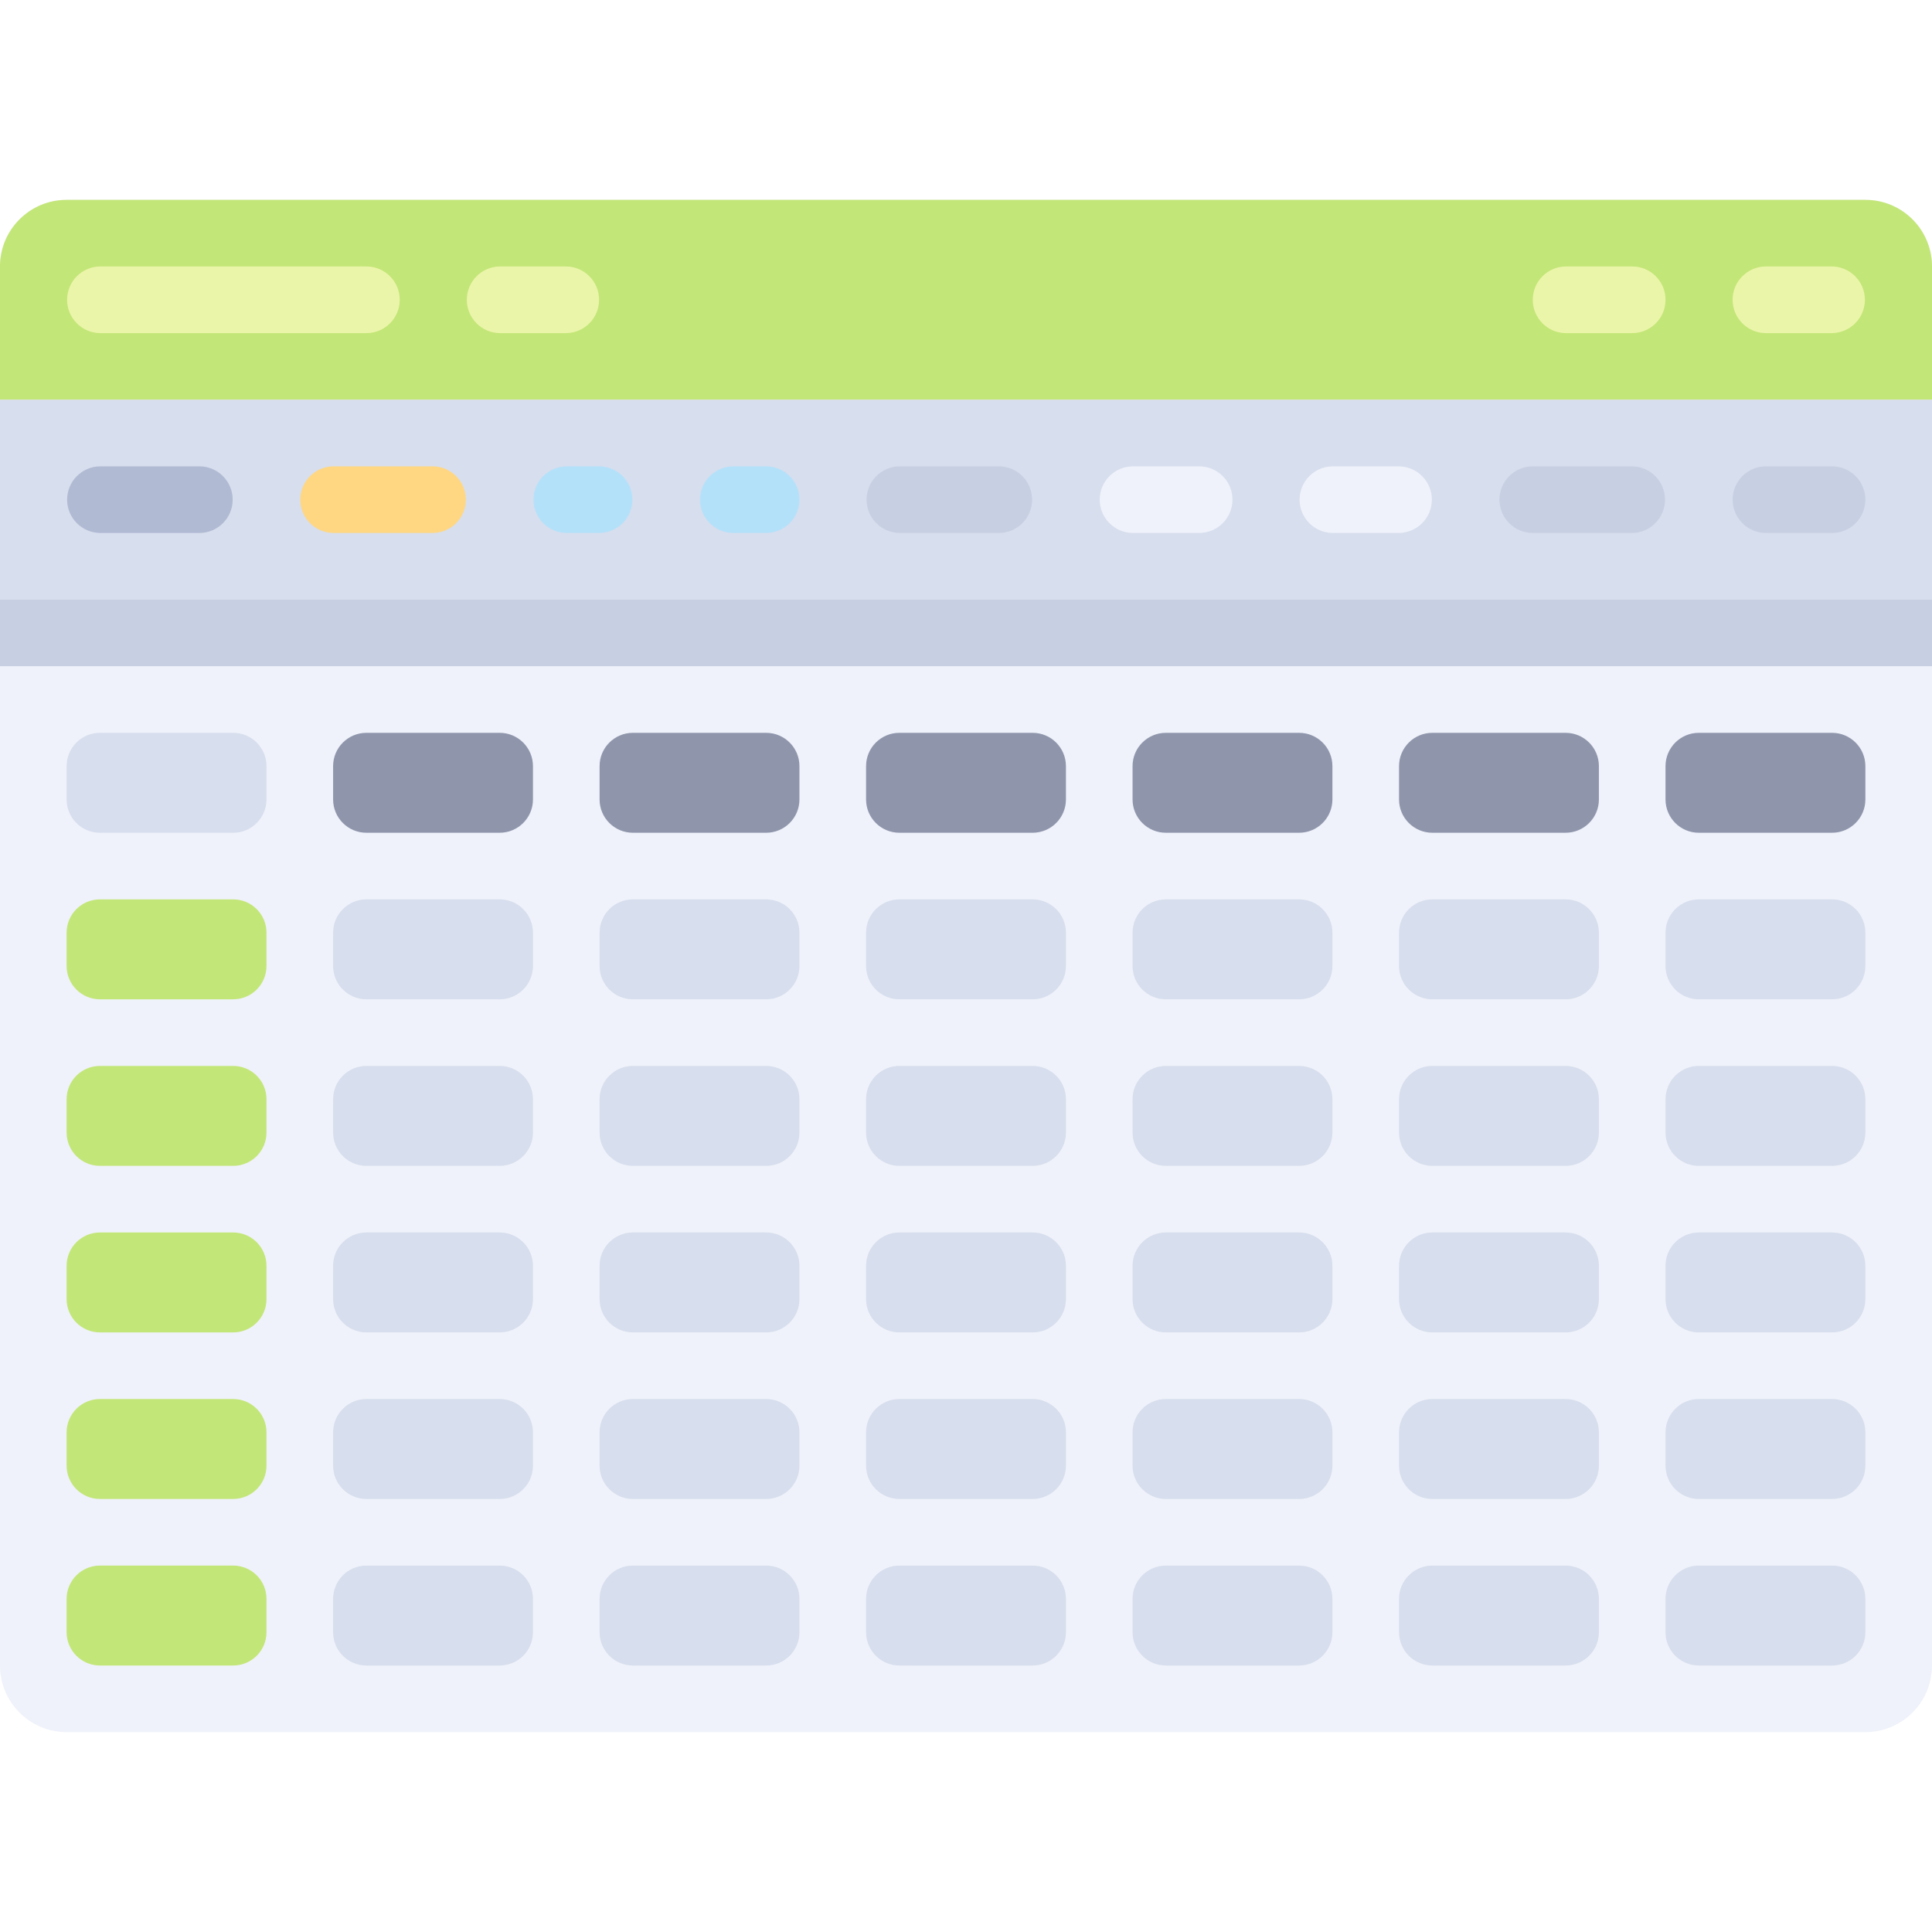
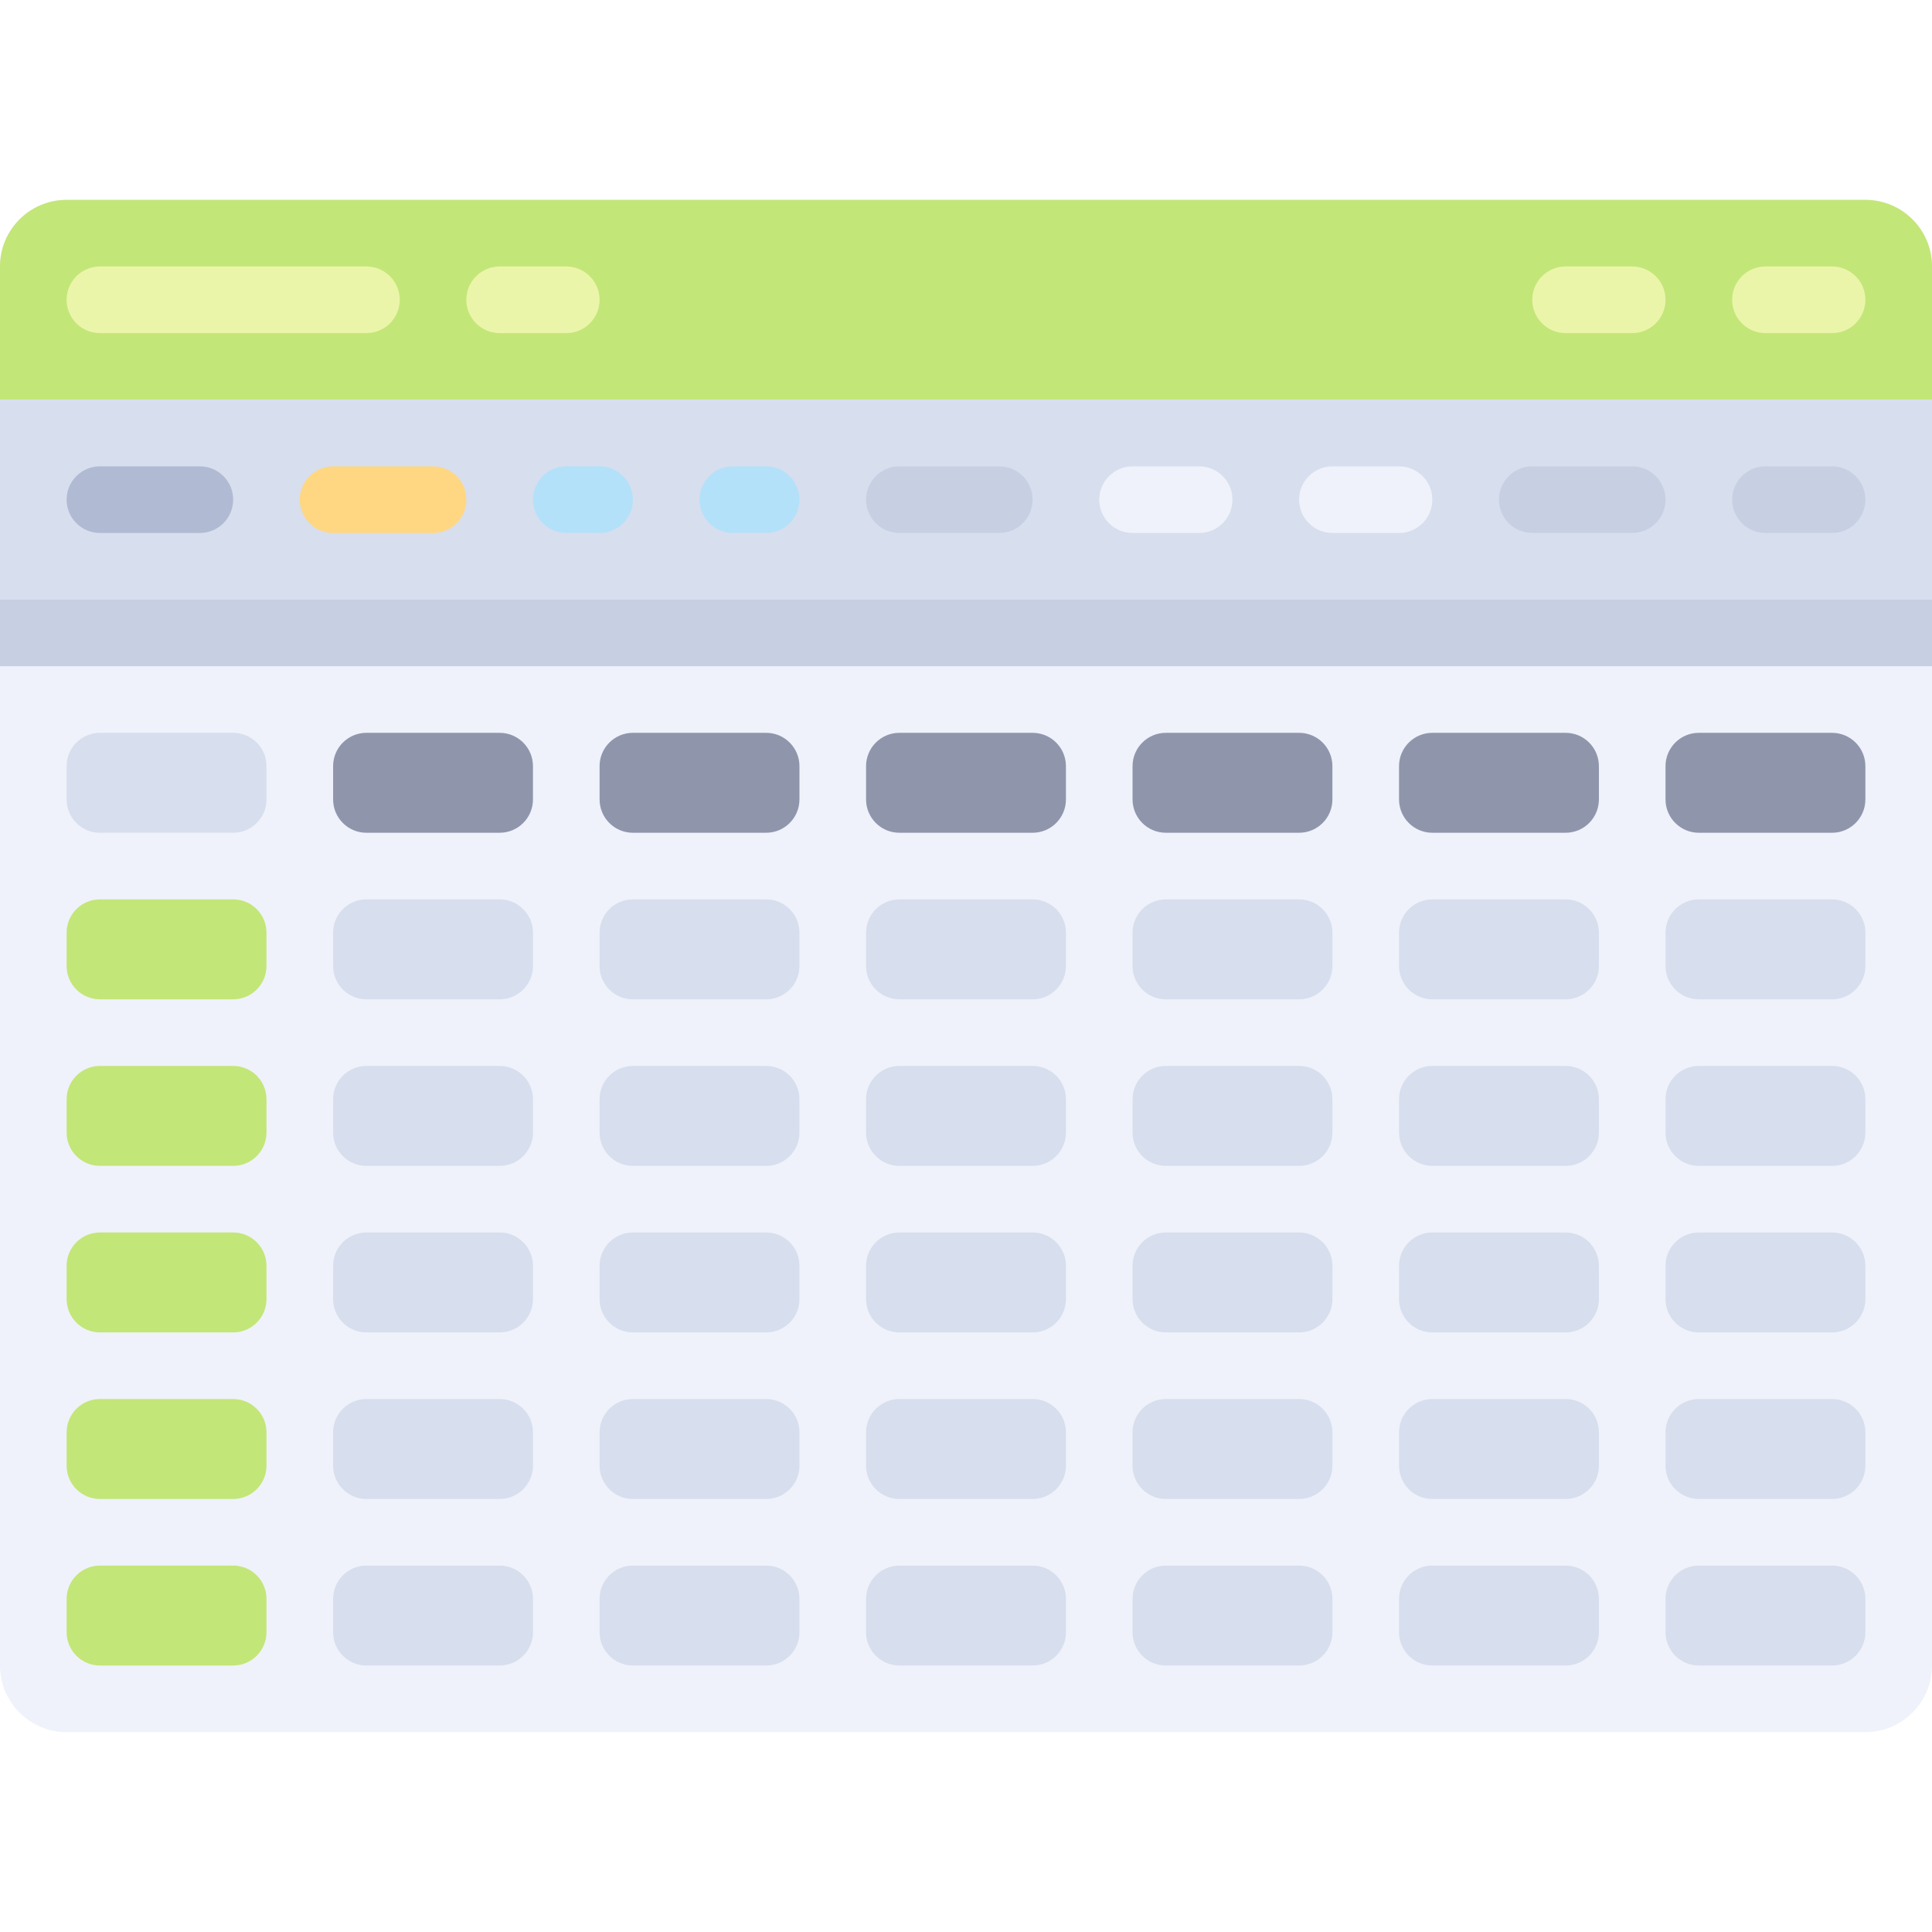
- <svg xmlns="http://www.w3.org/2000/svg" viewBox="0 0 512 512">
-   <path d="M494.345 459.034H17.655C7.904 459.034 0 451.13 0 441.379V70.621c0-9.751 7.904-17.655 17.655-17.655h476.69c9.751 0 17.655 7.904 17.655 17.655V441.38c0 9.749-7.905 17.654-17.655 17.654z" fill="#eff2fa" />
-   <path d="M0 105.931h512v-35.31c0-9.751-7.904-17.655-17.655-17.655H17.655C7.904 52.966 0 60.87 0 70.621v35.31z" fill="#c3e678" />
-   <path d="M97.103 88.276h-70.62a8.829 8.829 0 0 1 0-17.656h70.621a8.829 8.829 0 0 1 8.828 8.828 8.83 8.83 0 0 1-8.829 8.828zm52.966 0h-17.655a8.829 8.829 0 0 1 0-17.656h17.655a8.829 8.829 0 0 1 0 17.656zm335.448 0h-17.655a8.829 8.829 0 0 1 0-17.656h17.655a8.829 8.829 0 0 1 0 17.656zm-52.965 0h-17.655a8.829 8.829 0 0 1 0-17.656h17.655a8.829 8.829 0 0 1 8.828 8.828 8.83 8.83 0 0 1-8.828 8.828z" fill="#ebf5aa" />
-   <path fill="#d7deed" d="M0 105.931h512v52.966H0z" />
-   <path d="M52.966 141.241H26.483a8.829 8.829 0 0 1 0-17.656h26.483a8.829 8.829 0 0 1 0 17.656z" fill="#afb9d2" opacity=".97" />
-   <path d="M114.759 141.241H88.276a8.829 8.829 0 0 1 0-17.656h26.483a8.829 8.829 0 0 1 0 17.656z" fill="#ffd782" />
-   <path d="M158.897 141.241h-8.828a8.829 8.829 0 0 1 0-17.656h8.828a8.829 8.829 0 0 1 0 17.656zm44.137 0h-8.828a8.829 8.829 0 0 1 0-17.656h8.828a8.829 8.829 0 0 1 8.828 8.828 8.827 8.827 0 0 1-8.828 8.828z" fill="#b4e1fa" />
-   <path d="M264.828 141.241h-26.483a8.829 8.829 0 0 1 0-17.656h26.483a8.829 8.829 0 0 1 0 17.656z" fill="#c7cfe2" />
-   <path d="M317.793 141.241h-17.655a8.829 8.829 0 0 1 0-17.656h17.655a8.828 8.828 0 0 1 0 17.656zm52.966 0h-17.655a8.829 8.829 0 0 1 0-17.656h17.655a8.829 8.829 0 0 1 0 17.656z" fill="#eff2fa" />
-   <path d="M432.552 141.241h-26.483a8.829 8.829 0 0 1 0-17.656h26.483a8.829 8.829 0 0 1 0 17.656zm52.965 0h-17.655a8.829 8.829 0 0 1 0-17.656h17.655a8.828 8.828 0 0 1 0 17.656zM0 158.897h512v17.655H0z" fill="#c7cfe2" />
-   <path d="M273.655 220.69h-35.31a8.829 8.829 0 0 1-8.828-8.828v-8.828a8.829 8.829 0 0 1 8.828-8.828h35.31a8.829 8.829 0 0 1 8.828 8.828v8.828a8.829 8.829 0 0 1-8.828 8.828zm-141.241 0h-35.31a8.829 8.829 0 0 1-8.828-8.828v-8.828a8.829 8.829 0 0 1 8.828-8.828h35.31a8.829 8.829 0 0 1 8.828 8.828v8.828a8.83 8.83 0 0 1-8.828 8.828z" fill="#8f96ac" />
-   <path d="M61.793 220.69h-35.31a8.829 8.829 0 0 1-8.828-8.828v-8.828a8.829 8.829 0 0 1 8.828-8.828h35.31a8.829 8.829 0 0 1 8.828 8.828v8.828a8.829 8.829 0 0 1-8.828 8.828z" fill="#d7deed" />
-   <path d="M203.034 220.69h-35.31a8.829 8.829 0 0 1-8.828-8.828v-8.828a8.829 8.829 0 0 1 8.828-8.828h35.31a8.829 8.829 0 0 1 8.828 8.828v8.828a8.828 8.828 0 0 1-8.828 8.828zm211.863 0h-35.31a8.829 8.829 0 0 1-8.828-8.828v-8.828a8.829 8.829 0 0 1 8.828-8.828h35.31a8.829 8.829 0 0 1 8.828 8.828v8.828a8.83 8.83 0 0 1-8.828 8.828zm-70.621 0h-35.31a8.829 8.829 0 0 1-8.828-8.828v-8.828a8.829 8.829 0 0 1 8.828-8.828h35.31a8.829 8.829 0 0 1 8.828 8.828v8.828a8.83 8.83 0 0 1-8.828 8.828zm141.241 0h-35.31a8.829 8.829 0 0 1-8.828-8.828v-8.828a8.829 8.829 0 0 1 8.828-8.828h35.31a8.829 8.829 0 0 1 8.828 8.828v8.828a8.829 8.829 0 0 1-8.828 8.828z" fill="#8f96ac" />
-   <path d="M273.655 264.828h-35.31a8.829 8.829 0 0 1-8.828-8.828v-8.828a8.829 8.829 0 0 1 8.828-8.828h35.31a8.829 8.829 0 0 1 8.828 8.828V256a8.829 8.829 0 0 1-8.828 8.828zm-141.241 0h-35.31A8.829 8.829 0 0 1 88.276 256v-8.828a8.829 8.829 0 0 1 8.828-8.828h35.31a8.829 8.829 0 0 1 8.828 8.828V256a8.83 8.83 0 0 1-8.828 8.828z" fill="#d7deed" />
-   <path d="M61.793 264.828h-35.31A8.829 8.829 0 0 1 17.655 256v-8.828a8.829 8.829 0 0 1 8.828-8.828h35.31a8.829 8.829 0 0 1 8.828 8.828V256a8.829 8.829 0 0 1-8.828 8.828z" fill="#c3e678" />
-   <path d="M203.034 264.828h-35.31a8.829 8.829 0 0 1-8.828-8.828v-8.828a8.829 8.829 0 0 1 8.828-8.828h35.31a8.829 8.829 0 0 1 8.828 8.828V256a8.828 8.828 0 0 1-8.828 8.828zm211.863 0h-35.31a8.829 8.829 0 0 1-8.828-8.828v-8.828a8.829 8.829 0 0 1 8.828-8.828h35.31a8.829 8.829 0 0 1 8.828 8.828V256a8.83 8.83 0 0 1-8.828 8.828zm-70.621 0h-35.31a8.829 8.829 0 0 1-8.828-8.828v-8.828a8.829 8.829 0 0 1 8.828-8.828h35.31a8.829 8.829 0 0 1 8.828 8.828V256a8.83 8.83 0 0 1-8.828 8.828zm141.241 0h-35.31a8.829 8.829 0 0 1-8.828-8.828v-8.828a8.829 8.829 0 0 1 8.828-8.828h35.31a8.829 8.829 0 0 1 8.828 8.828V256a8.829 8.829 0 0 1-8.828 8.828zm-211.862 44.138h-35.31a8.829 8.829 0 0 1-8.828-8.828v-8.828a8.829 8.829 0 0 1 8.828-8.828h35.31a8.829 8.829 0 0 1 8.828 8.828v8.828a8.829 8.829 0 0 1-8.828 8.828zm-141.241 0h-35.31a8.829 8.829 0 0 1-8.828-8.828v-8.828a8.829 8.829 0 0 1 8.828-8.828h35.31a8.829 8.829 0 0 1 8.828 8.828v8.828a8.83 8.83 0 0 1-8.828 8.828z" fill="#d7deed" />
-   <path d="M61.793 308.966h-35.31a8.829 8.829 0 0 1-8.828-8.828v-8.828a8.829 8.829 0 0 1 8.828-8.828h35.31a8.829 8.829 0 0 1 8.828 8.828v8.828a8.829 8.829 0 0 1-8.828 8.828z" fill="#c3e678" />
-   <path d="M203.034 308.966h-35.31a8.829 8.829 0 0 1-8.828-8.828v-8.828a8.829 8.829 0 0 1 8.828-8.828h35.31a8.829 8.829 0 0 1 8.828 8.828v8.828a8.828 8.828 0 0 1-8.828 8.828zm211.863 0h-35.31a8.829 8.829 0 0 1-8.828-8.828v-8.828a8.829 8.829 0 0 1 8.828-8.828h35.31a8.829 8.829 0 0 1 8.828 8.828v8.828a8.83 8.83 0 0 1-8.828 8.828zm-70.621 0h-35.31a8.829 8.829 0 0 1-8.828-8.828v-8.828a8.829 8.829 0 0 1 8.828-8.828h35.31a8.829 8.829 0 0 1 8.828 8.828v8.828a8.83 8.83 0 0 1-8.828 8.828zm141.241 0h-35.31a8.829 8.829 0 0 1-8.828-8.828v-8.828a8.829 8.829 0 0 1 8.828-8.828h35.31a8.829 8.829 0 0 1 8.828 8.828v8.828a8.829 8.829 0 0 1-8.828 8.828zm-211.862 44.137h-35.31a8.829 8.829 0 0 1-8.828-8.828v-8.828a8.829 8.829 0 0 1 8.828-8.828h35.31a8.829 8.829 0 0 1 8.828 8.828v8.828a8.828 8.828 0 0 1-8.828 8.828zm-141.241 0h-35.31a8.829 8.829 0 0 1-8.828-8.828v-8.828a8.829 8.829 0 0 1 8.828-8.828h35.31a8.829 8.829 0 0 1 8.828 8.828v8.828a8.829 8.829 0 0 1-8.828 8.828z" fill="#d7deed" />
-   <path d="M61.793 353.103h-35.31a8.829 8.829 0 0 1-8.828-8.828v-8.828a8.829 8.829 0 0 1 8.828-8.828h35.31a8.829 8.829 0 0 1 8.828 8.828v8.828a8.828 8.828 0 0 1-8.828 8.828z" fill="#c3e678" />
-   <path d="M203.034 353.103h-35.31a8.829 8.829 0 0 1-8.828-8.828v-8.828a8.829 8.829 0 0 1 8.828-8.828h35.31a8.829 8.829 0 0 1 8.828 8.828v8.828a8.827 8.827 0 0 1-8.828 8.828zm211.863 0h-35.31a8.829 8.829 0 0 1-8.828-8.828v-8.828a8.829 8.829 0 0 1 8.828-8.828h35.31a8.829 8.829 0 0 1 8.828 8.828v8.828a8.829 8.829 0 0 1-8.828 8.828zm-70.621 0h-35.31a8.829 8.829 0 0 1-8.828-8.828v-8.828a8.829 8.829 0 0 1 8.828-8.828h35.31a8.829 8.829 0 0 1 8.828 8.828v8.828a8.829 8.829 0 0 1-8.828 8.828zm141.241 0h-35.31a8.829 8.829 0 0 1-8.828-8.828v-8.828a8.829 8.829 0 0 1 8.828-8.828h35.31a8.829 8.829 0 0 1 8.828 8.828v8.828a8.828 8.828 0 0 1-8.828 8.828zm-211.862 44.138h-35.31a8.829 8.829 0 0 1-8.828-8.828v-8.828a8.829 8.829 0 0 1 8.828-8.828h35.31a8.829 8.829 0 0 1 8.828 8.828v8.828a8.828 8.828 0 0 1-8.828 8.828zm-141.241 0h-35.31a8.829 8.829 0 0 1-8.828-8.828v-8.828a8.829 8.829 0 0 1 8.828-8.828h35.31a8.829 8.829 0 0 1 8.828 8.828v8.828a8.829 8.829 0 0 1-8.828 8.828z" fill="#d7deed" />
-   <path d="M61.793 397.241h-35.31a8.829 8.829 0 0 1-8.828-8.828v-8.828a8.829 8.829 0 0 1 8.828-8.828h35.31a8.829 8.829 0 0 1 8.828 8.828v8.828a8.828 8.828 0 0 1-8.828 8.828z" fill="#c3e678" />
-   <path d="M203.034 397.241h-35.31a8.829 8.829 0 0 1-8.828-8.828v-8.828a8.829 8.829 0 0 1 8.828-8.828h35.31a8.829 8.829 0 0 1 8.828 8.828v8.828a8.827 8.827 0 0 1-8.828 8.828zm211.863 0h-35.31a8.829 8.829 0 0 1-8.828-8.828v-8.828a8.829 8.829 0 0 1 8.828-8.828h35.31a8.829 8.829 0 0 1 8.828 8.828v8.828a8.829 8.829 0 0 1-8.828 8.828zm-70.621 0h-35.31a8.829 8.829 0 0 1-8.828-8.828v-8.828a8.829 8.829 0 0 1 8.828-8.828h35.31a8.829 8.829 0 0 1 8.828 8.828v8.828a8.829 8.829 0 0 1-8.828 8.828zm141.241 0h-35.31a8.829 8.829 0 0 1-8.828-8.828v-8.828a8.829 8.829 0 0 1 8.828-8.828h35.31a8.829 8.829 0 0 1 8.828 8.828v8.828a8.828 8.828 0 0 1-8.828 8.828zm-211.862 44.138h-35.31a8.829 8.829 0 0 1-8.828-8.828v-8.828a8.829 8.829 0 0 1 8.828-8.828h35.31a8.829 8.829 0 0 1 8.828 8.828v8.828a8.828 8.828 0 0 1-8.828 8.828zm-141.241 0h-35.31a8.829 8.829 0 0 1-8.828-8.828v-8.828a8.829 8.829 0 0 1 8.828-8.828h35.31a8.829 8.829 0 0 1 8.828 8.828v8.828a8.829 8.829 0 0 1-8.828 8.828z" fill="#d7deed" />
-   <path d="M61.793 441.379h-35.31a8.829 8.829 0 0 1-8.828-8.828v-8.828a8.829 8.829 0 0 1 8.828-8.828h35.31a8.829 8.829 0 0 1 8.828 8.828v8.828a8.828 8.828 0 0 1-8.828 8.828z" fill="#c3e678" />
-   <path d="M203.034 441.379h-35.31a8.829 8.829 0 0 1-8.828-8.828v-8.828a8.829 8.829 0 0 1 8.828-8.828h35.31a8.829 8.829 0 0 1 8.828 8.828v8.828a8.827 8.827 0 0 1-8.828 8.828zm211.863 0h-35.31a8.829 8.829 0 0 1-8.828-8.828v-8.828a8.829 8.829 0 0 1 8.828-8.828h35.31a8.829 8.829 0 0 1 8.828 8.828v8.828a8.829 8.829 0 0 1-8.828 8.828zm-70.621 0h-35.31a8.829 8.829 0 0 1-8.828-8.828v-8.828a8.829 8.829 0 0 1 8.828-8.828h35.31a8.829 8.829 0 0 1 8.828 8.828v8.828a8.829 8.829 0 0 1-8.828 8.828zm141.241 0h-35.31a8.829 8.829 0 0 1-8.828-8.828v-8.828a8.829 8.829 0 0 1 8.828-8.828h35.31a8.829 8.829 0 0 1 8.828 8.828v8.828a8.828 8.828 0 0 1-8.828 8.828z" fill="#d7deed" />
+ <svg xmlns="http://www.w3.org/2000/svg" version="1.1" id="Layer_1" x="0px" y="0px" viewBox="0 0 512 512" style="enable-background:new 0 0 512 512;" xml:space="preserve">
+   <path style="fill:#EFF2FA;" d="M494.345,459.034H17.655C7.904,459.034,0,451.13,0,441.379V70.621  c0-9.751,7.904-17.655,17.655-17.655h476.69c9.751,0,17.655,7.904,17.655,17.655v370.759  C512,451.129,504.095,459.034,494.345,459.034z" />
+   <path style="fill:#C3E678;" d="M0,105.931h512v-35.31c0-9.751-7.904-17.655-17.655-17.655H17.655C7.904,52.966,0,60.87,0,70.621  V105.931z" />
+   <g>
+     <path style="fill:#EBF5AA;" d="M97.103,88.276H26.483c-4.875,0-8.828-3.953-8.828-8.828l0,0c0-4.875,3.953-8.828,8.828-8.828   h70.621c4.875,0,8.828,3.953,8.828,8.828l0,0C105.931,84.323,101.978,88.276,97.103,88.276z" />
+     <path style="fill:#EBF5AA;" d="M150.069,88.276h-17.655c-4.875,0-8.828-3.953-8.828-8.828l0,0c0-4.875,3.953-8.828,8.828-8.828   h17.655c4.875,0,8.828,3.953,8.828,8.828l0,0C158.897,84.323,154.944,88.276,150.069,88.276z" />
+     <path style="fill:#EBF5AA;" d="M485.517,88.276h-17.655c-4.875,0-8.828-3.953-8.828-8.828l0,0c0-4.875,3.953-8.828,8.828-8.828   h17.655c4.875,0,8.828,3.953,8.828,8.828l0,0C494.345,84.323,490.392,88.276,485.517,88.276z" />
+     <path style="fill:#EBF5AA;" d="M432.552,88.276h-17.655c-4.875,0-8.828-3.953-8.828-8.828l0,0c0-4.875,3.953-8.828,8.828-8.828   h17.655c4.875,0,8.828,3.953,8.828,8.828l0,0C441.379,84.323,437.427,88.276,432.552,88.276z" />
+   </g>
+   <rect y="105.931" style="fill:#D7DEED;" width="512" height="52.966" />
+   <g style="opacity:0.97;">
+     <path style="fill:#AFB9D2;" d="M52.966,141.241H26.483c-4.875,0-8.828-3.953-8.828-8.828l0,0c0-4.875,3.953-8.828,8.828-8.828   h26.483c4.875,0,8.828,3.953,8.828,8.828l0,0C61.793,137.289,57.841,141.241,52.966,141.241z" />
+   </g>
+   <path style="fill:#FFD782;" d="M114.759,141.241H88.276c-4.875,0-8.828-3.953-8.828-8.828l0,0c0-4.875,3.953-8.828,8.828-8.828  h26.483c4.875,0,8.828,3.953,8.828,8.828l0,0C123.586,137.289,119.634,141.241,114.759,141.241z" />
+   <g>
+     <path style="fill:#B4E1FA;" d="M158.897,141.241h-8.828c-4.875,0-8.828-3.953-8.828-8.828l0,0c0-4.875,3.953-8.828,8.828-8.828   h8.828c4.875,0,8.828,3.953,8.828,8.828l0,0C167.724,137.289,163.772,141.241,158.897,141.241z" />
+     <path style="fill:#B4E1FA;" d="M203.034,141.241h-8.828c-4.875,0-8.828-3.953-8.828-8.828l0,0c0-4.875,3.953-8.828,8.828-8.828   h8.828c4.875,0,8.828,3.953,8.828,8.828l0,0C211.862,137.289,207.91,141.241,203.034,141.241z" />
+   </g>
+   <path style="fill:#C7CFE2;" d="M264.828,141.241h-26.483c-4.875,0-8.828-3.953-8.828-8.828l0,0c0-4.875,3.953-8.828,8.828-8.828  h26.483c4.875,0,8.828,3.953,8.828,8.828l0,0C273.655,137.289,269.703,141.241,264.828,141.241z" />
+   <g>
+     <path style="fill:#EFF2FA;" d="M317.793,141.241h-17.655c-4.875,0-8.828-3.953-8.828-8.828l0,0c0-4.875,3.953-8.828,8.828-8.828   h17.655c4.875,0,8.828,3.953,8.828,8.828l0,0C326.621,137.289,322.668,141.241,317.793,141.241z" />
+     <path style="fill:#EFF2FA;" d="M370.759,141.241h-17.655c-4.875,0-8.828-3.953-8.828-8.828l0,0c0-4.875,3.953-8.828,8.828-8.828   h17.655c4.875,0,8.828,3.953,8.828,8.828l0,0C379.586,137.289,375.634,141.241,370.759,141.241z" />
+   </g>
+   <g>
+     <path style="fill:#C7CFE2;" d="M432.552,141.241h-26.483c-4.875,0-8.828-3.953-8.828-8.828l0,0c0-4.875,3.953-8.828,8.828-8.828   h26.483c4.875,0,8.828,3.953,8.828,8.828l0,0C441.379,137.289,437.427,141.241,432.552,141.241z" />
+     <path style="fill:#C7CFE2;" d="M485.517,141.241h-17.655c-4.875,0-8.828-3.953-8.828-8.828l0,0c0-4.875,3.953-8.828,8.828-8.828   h17.655c4.875,0,8.828,3.953,8.828,8.828l0,0C494.345,137.289,490.392,141.241,485.517,141.241z" />
+     <rect y="158.897" style="fill:#C7CFE2;" width="512" height="17.655" />
+   </g>
+   <g>
+     <path style="fill:#8F96AC;" d="M273.655,220.69h-35.31c-4.875,0-8.828-3.953-8.828-8.828v-8.828c0-4.875,3.953-8.828,8.828-8.828   h35.31c4.875,0,8.828,3.953,8.828,8.828v8.828C282.483,216.737,278.53,220.69,273.655,220.69z" />
+     <path style="fill:#8F96AC;" d="M132.414,220.69h-35.31c-4.875,0-8.828-3.953-8.828-8.828v-8.828c0-4.875,3.953-8.828,8.828-8.828   h35.31c4.875,0,8.828,3.953,8.828,8.828v8.828C141.241,216.737,137.289,220.69,132.414,220.69z" />
+   </g>
+   <path style="fill:#D7DEED;" d="M61.793,220.69h-35.31c-4.875,0-8.828-3.953-8.828-8.828v-8.828c0-4.875,3.953-8.828,8.828-8.828  h35.31c4.875,0,8.828,3.953,8.828,8.828v8.828C70.621,216.737,66.668,220.69,61.793,220.69z" />
+   <g>
+     <path style="fill:#8F96AC;" d="M203.034,220.69h-35.31c-4.875,0-8.828-3.953-8.828-8.828v-8.828c0-4.875,3.953-8.828,8.828-8.828   h35.31c4.875,0,8.828,3.953,8.828,8.828v8.828C211.862,216.737,207.91,220.69,203.034,220.69z" />
+     <path style="fill:#8F96AC;" d="M414.897,220.69h-35.31c-4.875,0-8.828-3.953-8.828-8.828v-8.828c0-4.875,3.953-8.828,8.828-8.828   h35.31c4.875,0,8.828,3.953,8.828,8.828v8.828C423.724,216.737,419.772,220.69,414.897,220.69z" />
+     <path style="fill:#8F96AC;" d="M344.276,220.69h-35.31c-4.875,0-8.828-3.953-8.828-8.828v-8.828c0-4.875,3.953-8.828,8.828-8.828   h35.31c4.875,0,8.828,3.953,8.828,8.828v8.828C353.103,216.737,349.151,220.69,344.276,220.69z" />
+     <path style="fill:#8F96AC;" d="M485.517,220.69h-35.31c-4.875,0-8.828-3.953-8.828-8.828v-8.828c0-4.875,3.953-8.828,8.828-8.828   h35.31c4.875,0,8.828,3.953,8.828,8.828v8.828C494.345,216.737,490.392,220.69,485.517,220.69z" />
+   </g>
+   <g>
+     <path style="fill:#D7DEED;" d="M273.655,264.828h-35.31c-4.875,0-8.828-3.953-8.828-8.828v-8.828c0-4.875,3.953-8.828,8.828-8.828   h35.31c4.875,0,8.828,3.953,8.828,8.828V256C282.483,260.875,278.53,264.828,273.655,264.828z" />
+     <path style="fill:#D7DEED;" d="M132.414,264.828h-35.31c-4.875,0-8.828-3.953-8.828-8.828v-8.828c0-4.875,3.953-8.828,8.828-8.828   h35.31c4.875,0,8.828,3.953,8.828,8.828V256C141.241,260.875,137.289,264.828,132.414,264.828z" />
+   </g>
+   <path style="fill:#C3E678;" d="M61.793,264.828h-35.31c-4.875,0-8.828-3.953-8.828-8.828v-8.828c0-4.875,3.953-8.828,8.828-8.828  h35.31c4.875,0,8.828,3.953,8.828,8.828V256C70.621,260.875,66.668,264.828,61.793,264.828z" />
+   <g>
+     <path style="fill:#D7DEED;" d="M203.034,264.828h-35.31c-4.875,0-8.828-3.953-8.828-8.828v-8.828c0-4.875,3.953-8.828,8.828-8.828   h35.31c4.875,0,8.828,3.953,8.828,8.828V256C211.862,260.875,207.91,264.828,203.034,264.828z" />
+     <path style="fill:#D7DEED;" d="M414.897,264.828h-35.31c-4.875,0-8.828-3.953-8.828-8.828v-8.828c0-4.875,3.953-8.828,8.828-8.828   h35.31c4.875,0,8.828,3.953,8.828,8.828V256C423.724,260.875,419.772,264.828,414.897,264.828z" />
+     <path style="fill:#D7DEED;" d="M344.276,264.828h-35.31c-4.875,0-8.828-3.953-8.828-8.828v-8.828c0-4.875,3.953-8.828,8.828-8.828   h35.31c4.875,0,8.828,3.953,8.828,8.828V256C353.103,260.875,349.151,264.828,344.276,264.828z" />
+     <path style="fill:#D7DEED;" d="M485.517,264.828h-35.31c-4.875,0-8.828-3.953-8.828-8.828v-8.828c0-4.875,3.953-8.828,8.828-8.828   h35.31c4.875,0,8.828,3.953,8.828,8.828V256C494.345,260.875,490.392,264.828,485.517,264.828z" />
+     <path style="fill:#D7DEED;" d="M273.655,308.966h-35.31c-4.875,0-8.828-3.953-8.828-8.828v-8.828c0-4.875,3.953-8.828,8.828-8.828   h35.31c4.875,0,8.828,3.953,8.828,8.828v8.828C282.483,305.013,278.53,308.966,273.655,308.966z" />
+     <path style="fill:#D7DEED;" d="M132.414,308.966h-35.31c-4.875,0-8.828-3.953-8.828-8.828v-8.828c0-4.875,3.953-8.828,8.828-8.828   h35.31c4.875,0,8.828,3.953,8.828,8.828v8.828C141.241,305.013,137.289,308.966,132.414,308.966z" />
+   </g>
+   <path style="fill:#C3E678;" d="M61.793,308.966h-35.31c-4.875,0-8.828-3.953-8.828-8.828v-8.828c0-4.875,3.953-8.828,8.828-8.828  h35.31c4.875,0,8.828,3.953,8.828,8.828v8.828C70.621,305.013,66.668,308.966,61.793,308.966z" />
+   <g>
+     <path style="fill:#D7DEED;" d="M203.034,308.966h-35.31c-4.875,0-8.828-3.953-8.828-8.828v-8.828c0-4.875,3.953-8.828,8.828-8.828   h35.31c4.875,0,8.828,3.953,8.828,8.828v8.828C211.862,305.013,207.91,308.966,203.034,308.966z" />
+     <path style="fill:#D7DEED;" d="M414.897,308.966h-35.31c-4.875,0-8.828-3.953-8.828-8.828v-8.828c0-4.875,3.953-8.828,8.828-8.828   h35.31c4.875,0,8.828,3.953,8.828,8.828v8.828C423.724,305.013,419.772,308.966,414.897,308.966z" />
+     <path style="fill:#D7DEED;" d="M344.276,308.966h-35.31c-4.875,0-8.828-3.953-8.828-8.828v-8.828c0-4.875,3.953-8.828,8.828-8.828   h35.31c4.875,0,8.828,3.953,8.828,8.828v8.828C353.103,305.013,349.151,308.966,344.276,308.966z" />
+     <path style="fill:#D7DEED;" d="M485.517,308.966h-35.31c-4.875,0-8.828-3.953-8.828-8.828v-8.828c0-4.875,3.953-8.828,8.828-8.828   h35.31c4.875,0,8.828,3.953,8.828,8.828v8.828C494.345,305.013,490.392,308.966,485.517,308.966z" />
+     <path style="fill:#D7DEED;" d="M273.655,353.103h-35.31c-4.875,0-8.828-3.953-8.828-8.828v-8.828c0-4.875,3.953-8.828,8.828-8.828   h35.31c4.875,0,8.828,3.953,8.828,8.828v8.828C282.483,349.151,278.53,353.103,273.655,353.103z" />
+     <path style="fill:#D7DEED;" d="M132.414,353.103h-35.31c-4.875,0-8.828-3.953-8.828-8.828v-8.828c0-4.875,3.953-8.828,8.828-8.828   h35.31c4.875,0,8.828,3.953,8.828,8.828v8.828C141.241,349.151,137.289,353.103,132.414,353.103z" />
+   </g>
+   <path style="fill:#C3E678;" d="M61.793,353.103h-35.31c-4.875,0-8.828-3.953-8.828-8.828v-8.828c0-4.875,3.953-8.828,8.828-8.828  h35.31c4.875,0,8.828,3.953,8.828,8.828v8.828C70.621,349.151,66.668,353.103,61.793,353.103z" />
+   <g>
+     <path style="fill:#D7DEED;" d="M203.034,353.103h-35.31c-4.875,0-8.828-3.953-8.828-8.828v-8.828c0-4.875,3.953-8.828,8.828-8.828   h35.31c4.875,0,8.828,3.953,8.828,8.828v8.828C211.862,349.151,207.91,353.103,203.034,353.103z" />
+     <path style="fill:#D7DEED;" d="M414.897,353.103h-35.31c-4.875,0-8.828-3.953-8.828-8.828v-8.828c0-4.875,3.953-8.828,8.828-8.828   h35.31c4.875,0,8.828,3.953,8.828,8.828v8.828C423.724,349.151,419.772,353.103,414.897,353.103z" />
+     <path style="fill:#D7DEED;" d="M344.276,353.103h-35.31c-4.875,0-8.828-3.953-8.828-8.828v-8.828c0-4.875,3.953-8.828,8.828-8.828   h35.31c4.875,0,8.828,3.953,8.828,8.828v8.828C353.103,349.151,349.151,353.103,344.276,353.103z" />
+     <path style="fill:#D7DEED;" d="M485.517,353.103h-35.31c-4.875,0-8.828-3.953-8.828-8.828v-8.828c0-4.875,3.953-8.828,8.828-8.828   h35.31c4.875,0,8.828,3.953,8.828,8.828v8.828C494.345,349.151,490.392,353.103,485.517,353.103z" />
+     <path style="fill:#D7DEED;" d="M273.655,397.241h-35.31c-4.875,0-8.828-3.953-8.828-8.828v-8.828c0-4.875,3.953-8.828,8.828-8.828   h35.31c4.875,0,8.828,3.953,8.828,8.828v8.828C282.483,393.289,278.53,397.241,273.655,397.241z" />
+     <path style="fill:#D7DEED;" d="M132.414,397.241h-35.31c-4.875,0-8.828-3.953-8.828-8.828v-8.828c0-4.875,3.953-8.828,8.828-8.828   h35.31c4.875,0,8.828,3.953,8.828,8.828v8.828C141.241,393.289,137.289,397.241,132.414,397.241z" />
+   </g>
+   <path style="fill:#C3E678;" d="M61.793,397.241h-35.31c-4.875,0-8.828-3.953-8.828-8.828v-8.828c0-4.875,3.953-8.828,8.828-8.828  h35.31c4.875,0,8.828,3.953,8.828,8.828v8.828C70.621,393.289,66.668,397.241,61.793,397.241z" />
+   <g>
+     <path style="fill:#D7DEED;" d="M203.034,397.241h-35.31c-4.875,0-8.828-3.953-8.828-8.828v-8.828c0-4.875,3.953-8.828,8.828-8.828   h35.31c4.875,0,8.828,3.953,8.828,8.828v8.828C211.862,393.289,207.91,397.241,203.034,397.241z" />
+     <path style="fill:#D7DEED;" d="M414.897,397.241h-35.31c-4.875,0-8.828-3.953-8.828-8.828v-8.828c0-4.875,3.953-8.828,8.828-8.828   h35.31c4.875,0,8.828,3.953,8.828,8.828v8.828C423.724,393.289,419.772,397.241,414.897,397.241z" />
+     <path style="fill:#D7DEED;" d="M344.276,397.241h-35.31c-4.875,0-8.828-3.953-8.828-8.828v-8.828c0-4.875,3.953-8.828,8.828-8.828   h35.31c4.875,0,8.828,3.953,8.828,8.828v8.828C353.103,393.289,349.151,397.241,344.276,397.241z" />
+     <path style="fill:#D7DEED;" d="M485.517,397.241h-35.31c-4.875,0-8.828-3.953-8.828-8.828v-8.828c0-4.875,3.953-8.828,8.828-8.828   h35.31c4.875,0,8.828,3.953,8.828,8.828v8.828C494.345,393.289,490.392,397.241,485.517,397.241z" />
+     <path style="fill:#D7DEED;" d="M273.655,441.379h-35.31c-4.875,0-8.828-3.953-8.828-8.828v-8.828c0-4.875,3.953-8.828,8.828-8.828   h35.31c4.875,0,8.828,3.953,8.828,8.828v8.828C282.483,437.427,278.53,441.379,273.655,441.379z" />
+     <path style="fill:#D7DEED;" d="M132.414,441.379h-35.31c-4.875,0-8.828-3.953-8.828-8.828v-8.828c0-4.875,3.953-8.828,8.828-8.828   h35.31c4.875,0,8.828,3.953,8.828,8.828v8.828C141.241,437.427,137.289,441.379,132.414,441.379z" />
+   </g>
+   <path style="fill:#C3E678;" d="M61.793,441.379h-35.31c-4.875,0-8.828-3.953-8.828-8.828v-8.828c0-4.875,3.953-8.828,8.828-8.828  h35.31c4.875,0,8.828,3.953,8.828,8.828v8.828C70.621,437.427,66.668,441.379,61.793,441.379z" />
+   <g>
+     <path style="fill:#D7DEED;" d="M203.034,441.379h-35.31c-4.875,0-8.828-3.953-8.828-8.828v-8.828c0-4.875,3.953-8.828,8.828-8.828   h35.31c4.875,0,8.828,3.953,8.828,8.828v8.828C211.862,437.427,207.91,441.379,203.034,441.379z" />
+     <path style="fill:#D7DEED;" d="M414.897,441.379h-35.31c-4.875,0-8.828-3.953-8.828-8.828v-8.828c0-4.875,3.953-8.828,8.828-8.828   h35.31c4.875,0,8.828,3.953,8.828,8.828v8.828C423.724,437.427,419.772,441.379,414.897,441.379z" />
+     <path style="fill:#D7DEED;" d="M344.276,441.379h-35.31c-4.875,0-8.828-3.953-8.828-8.828v-8.828c0-4.875,3.953-8.828,8.828-8.828   h35.31c4.875,0,8.828,3.953,8.828,8.828v8.828C353.103,437.427,349.151,441.379,344.276,441.379z" />
+     <path style="fill:#D7DEED;" d="M485.517,441.379h-35.31c-4.875,0-8.828-3.953-8.828-8.828v-8.828c0-4.875,3.953-8.828,8.828-8.828   h35.31c4.875,0,8.828,3.953,8.828,8.828v8.828C494.345,437.427,490.392,441.379,485.517,441.379z" />
+   </g>
+   <g>
+ </g>
+   <g>
+ </g>
+   <g>
+ </g>
+   <g>
+ </g>
+   <g>
+ </g>
+   <g>
+ </g>
+   <g>
+ </g>
+   <g>
+ </g>
+   <g>
+ </g>
+   <g>
+ </g>
+   <g>
+ </g>
+   <g>
+ </g>
+   <g>
+ </g>
+   <g>
+ </g>
+   <g>
+ </g>
</svg>
